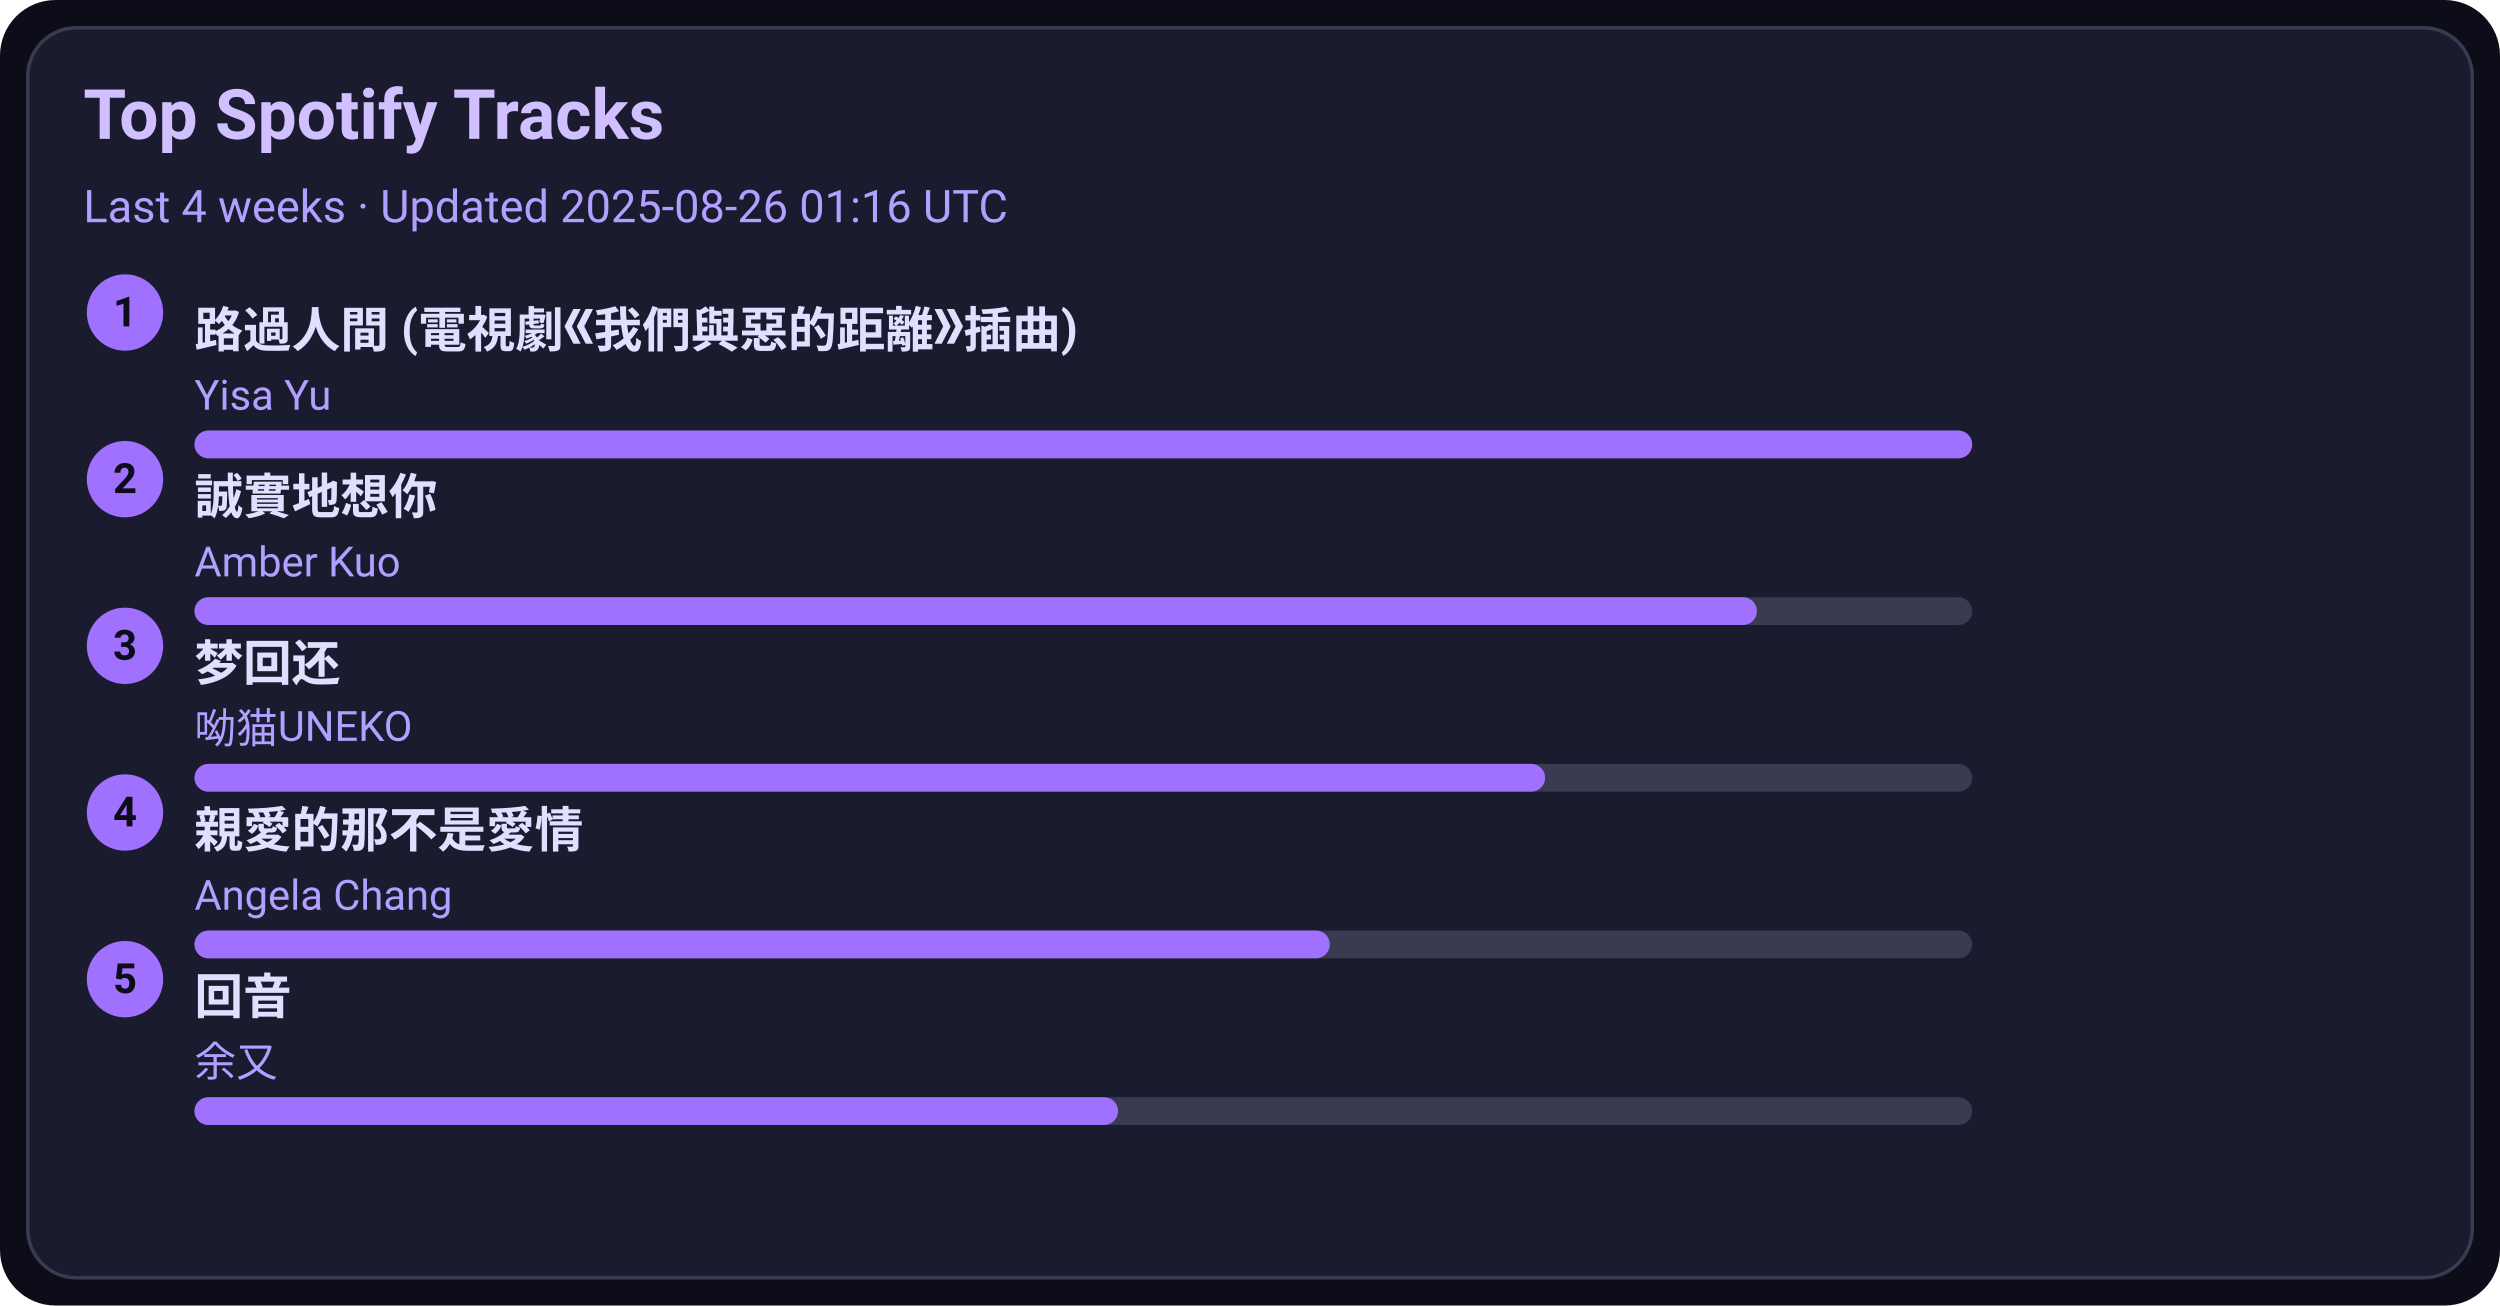
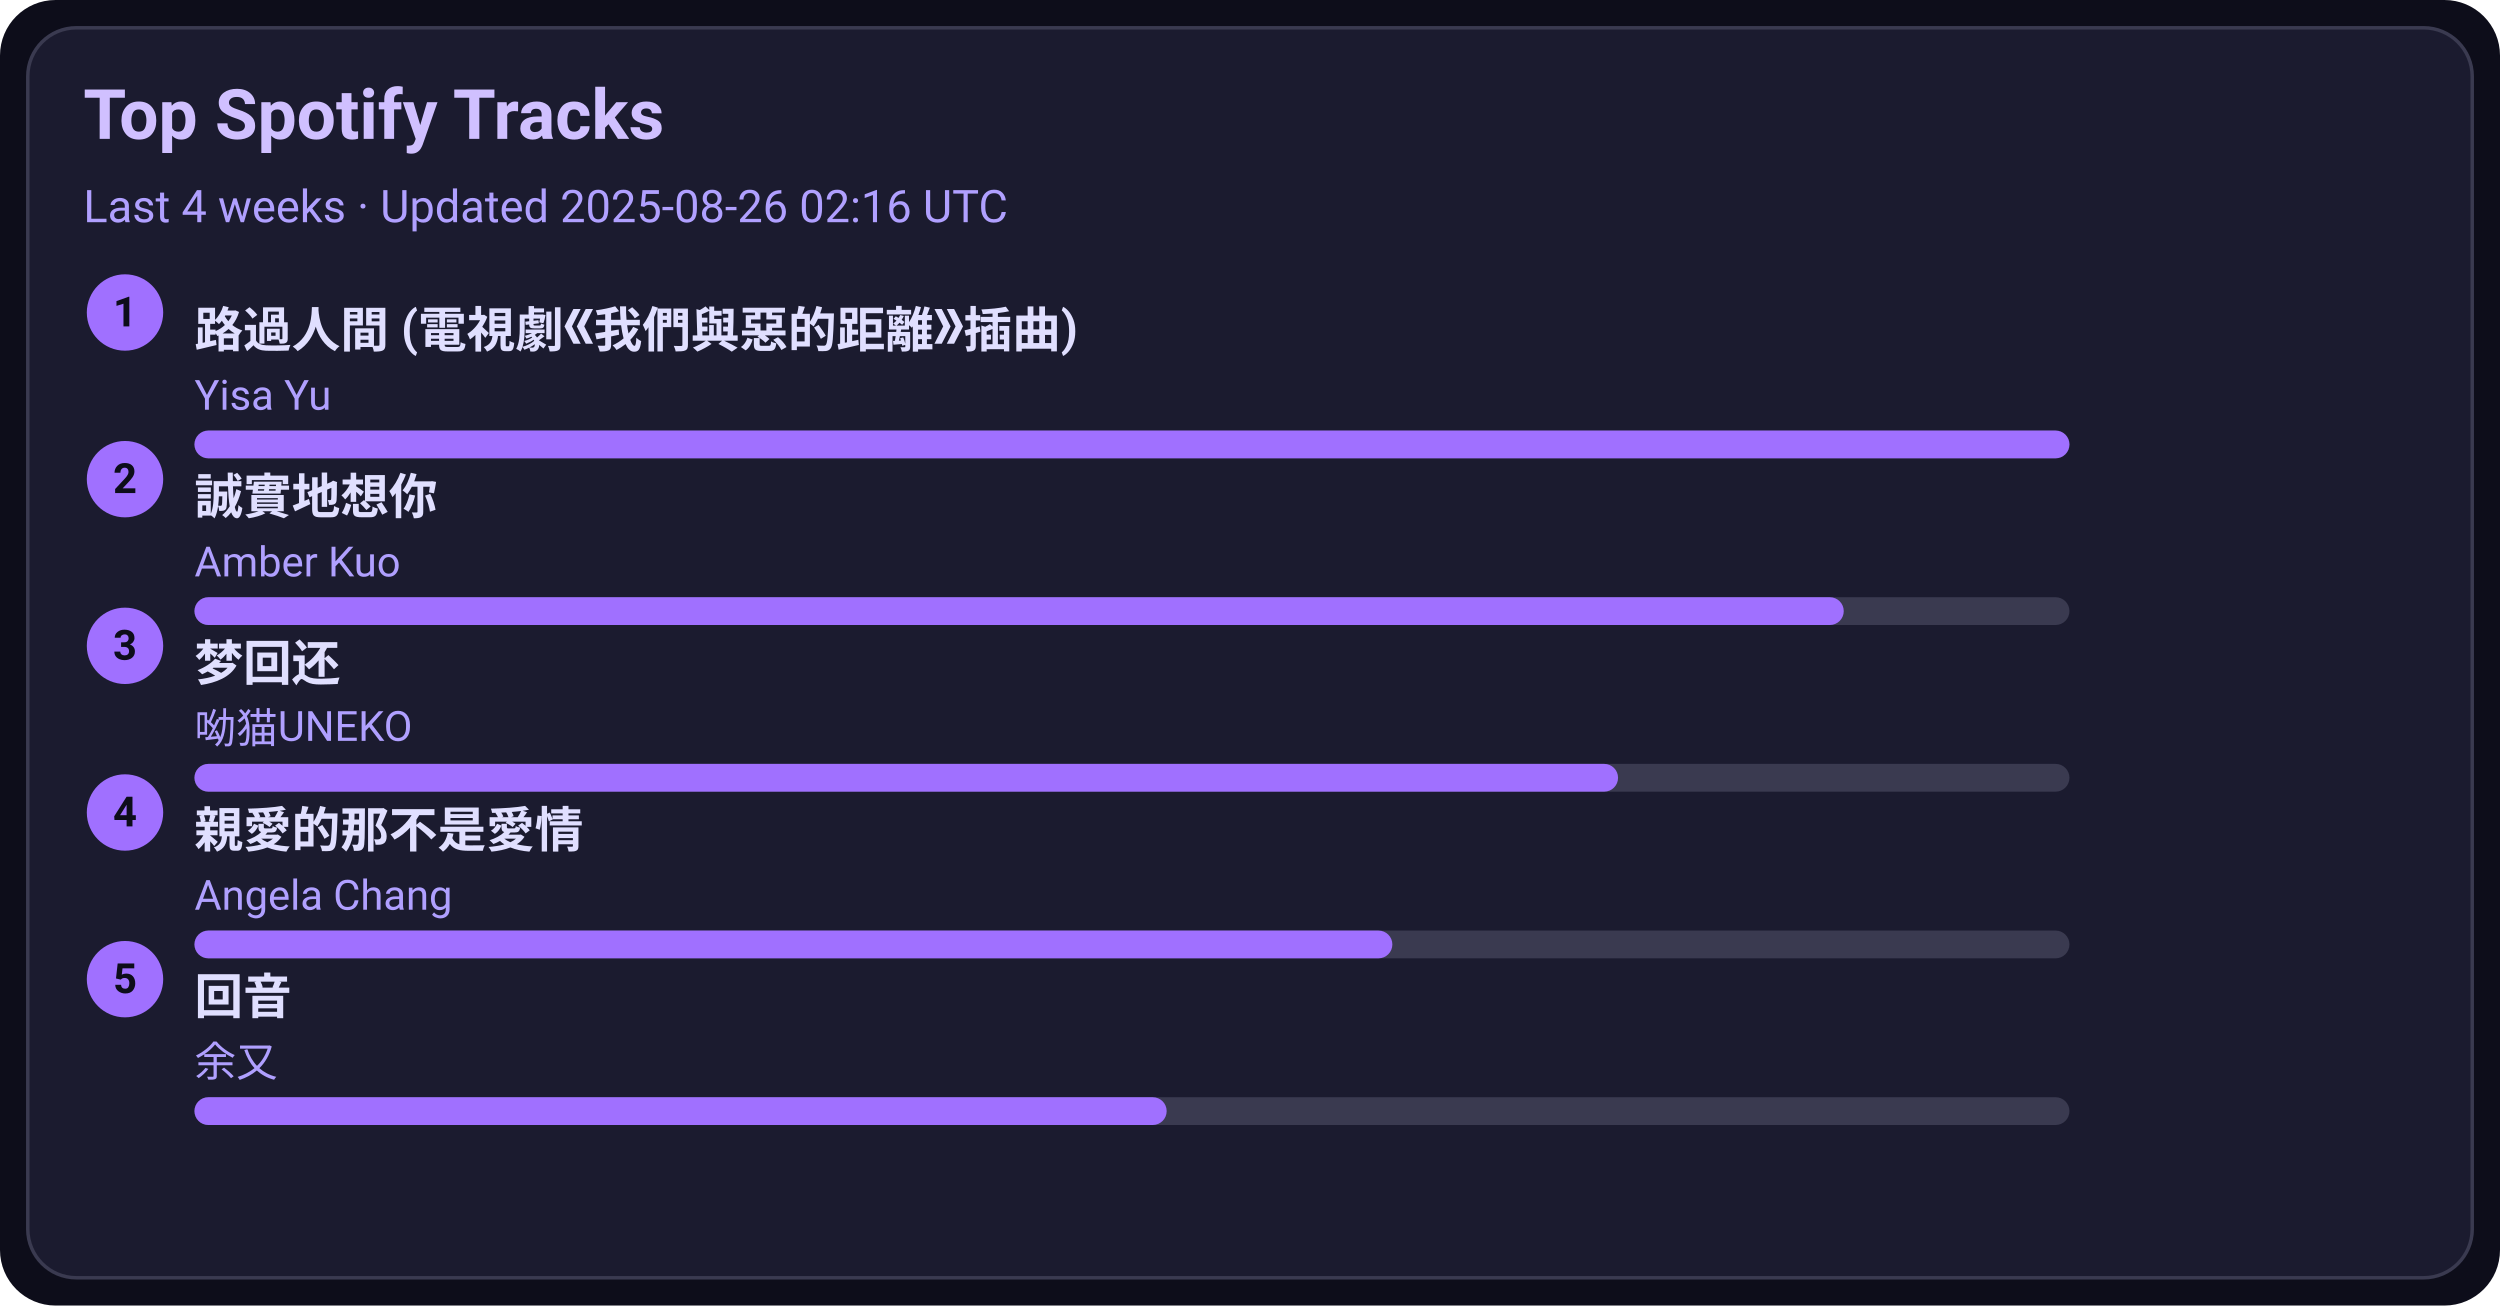
<svg xmlns="http://www.w3.org/2000/svg" width="720" height="376" viewBox="0 0 720 376">
  <style>text{font-family:-apple-system,BlinkMacSystemFont,Segoe UI,Roboto,Ubuntu,Helvetica Neue,Arial,Noto Sans,sans-serif}</style>
  <rect width="720" height="376" rx="16" fill="#0d0d1a" />
  <rect x="8" y="8" width="704" height="360" rx="14" fill="#1b1b2f" stroke="#3a3a50" />
  <text x="24" y="40" font-size="20" fill="#d0c0ff" font-weight="600">Top Spotify Tracks</text>
-   <text x="24" y="64" font-size="13" fill="#b0a0ff">Last 4 weeks · Updated 2025-08-26 01:16 UTC</text>
+   <text x="24" y="64" font-size="13" fill="#b0a0ff">Last 4 weeks · Updated 2025-08-26 02:16 UTC</text>
  <circle cx="36" cy="90" r="11" fill="#a070ff" />
  <text x="36" y="94" text-anchor="middle" font-size="12" fill="#0d0d1a" font-weight="700">1</text>
  <a href="https://open.spotify.com/track/1ZSleGniKMWNrWvK5cGALO" target="_blank" rel="noopener noreferrer">
    <text x="56" y="100" font-size="14" fill="#e0dfff" font-weight="600">路過人間 (電視劇《我們與惡的距離》插曲)</text>
  </a>
  <text x="56" y="118" font-size="12" fill="#b0a0ff">Yisa Yu</text>
-   <rect x="56" y="124" width="512" height="8" rx="4" fill="#3a3a50" />
-   <rect x="56" y="124" width="512" height="8" rx="4" fill="#a070ff" />
+   <rect x="56" y="124" width="540" height="8" rx="4" fill="#3a3a50" />
+   <rect x="56" y="124" width="540" height="8" rx="4" fill="#a070ff" />
  <circle cx="36" cy="138" r="11" fill="#a070ff" />
  <text x="36" y="142" text-anchor="middle" font-size="12" fill="#0d0d1a" font-weight="700">2</text>
  <a href="https://open.spotify.com/track/1SPZzj8QzOwZoAGKXMGLGJ" target="_blank" rel="noopener noreferrer">
    <text x="56" y="148" font-size="14" fill="#e0dfff" font-weight="600">誠實地想你</text>
  </a>
  <text x="56" y="166" font-size="12" fill="#b0a0ff">Amber Kuo</text>
-   <rect x="56" y="172" width="512" height="8" rx="4" fill="#3a3a50" />
-   <rect x="56" y="172" width="450" height="8" rx="4" fill="#a070ff" />
+   <rect x="56" y="172" width="540" height="8" rx="4" fill="#3a3a50" />
+   <rect x="56" y="172" width="475" height="8" rx="4" fill="#a070ff" />
  <circle cx="36" cy="186" r="11" fill="#a070ff" />
  <text x="36" y="190" text-anchor="middle" font-size="12" fill="#0d0d1a" font-weight="700">3</text>
  <a href="https://open.spotify.com/track/6jTK3YxlFysC8g0Ye9tbPK" target="_blank" rel="noopener noreferrer">
    <text x="56" y="196" font-size="14" fill="#e0dfff" font-weight="600">梦回还</text>
  </a>
  <text x="56" y="214" font-size="12" fill="#b0a0ff">呦猫UNEKO</text>
-   <rect x="56" y="220" width="512" height="8" rx="4" fill="#3a3a50" />
-   <rect x="56" y="220" width="389" height="8" rx="4" fill="#a070ff" />
+   <rect x="56" y="220" width="540" height="8" rx="4" fill="#3a3a50" />
+   <rect x="56" y="220" width="410" height="8" rx="4" fill="#a070ff" />
  <circle cx="36" cy="234" r="11" fill="#a070ff" />
  <text x="36" y="238" text-anchor="middle" font-size="12" fill="#0d0d1a" font-weight="700">4</text>
  <a href="https://open.spotify.com/track/1MAv2SJPGVVDHyFlhflmYR" target="_blank" rel="noopener noreferrer">
    <text x="56" y="244" font-size="14" fill="#e0dfff" font-weight="600">親愛的那不是愛情</text>
  </a>
  <text x="56" y="262" font-size="12" fill="#b0a0ff">Angela Chang</text>
-   <rect x="56" y="268" width="512" height="8" rx="4" fill="#3a3a50" />
-   <rect x="56" y="268" width="327" height="8" rx="4" fill="#a070ff" />
+   <rect x="56" y="268" width="540" height="8" rx="4" fill="#3a3a50" />
+   <rect x="56" y="268" width="345" height="8" rx="4" fill="#a070ff" />
  <circle cx="36" cy="282" r="11" fill="#a070ff" />
  <text x="36" y="286" text-anchor="middle" font-size="12" fill="#0d0d1a" font-weight="700">5</text>
  <a href="https://open.spotify.com/track/1K30lsrpvTR0ytSICU2Z3X" target="_blank" rel="noopener noreferrer">
    <text x="56" y="292" font-size="14" fill="#e0dfff" font-weight="600">回音</text>
  </a>
  <text x="56" y="310" font-size="12" fill="#b0a0ff">余又</text>
-   <rect x="56" y="316" width="512" height="8" rx="4" fill="#3a3a50" />
-   <rect x="56" y="316" width="266" height="8" rx="4" fill="#a070ff" />
+   <rect x="56" y="316" width="540" height="8" rx="4" fill="#3a3a50" />
+   <rect x="56" y="316" width="280" height="8" rx="4" fill="#a070ff" />
</svg>
